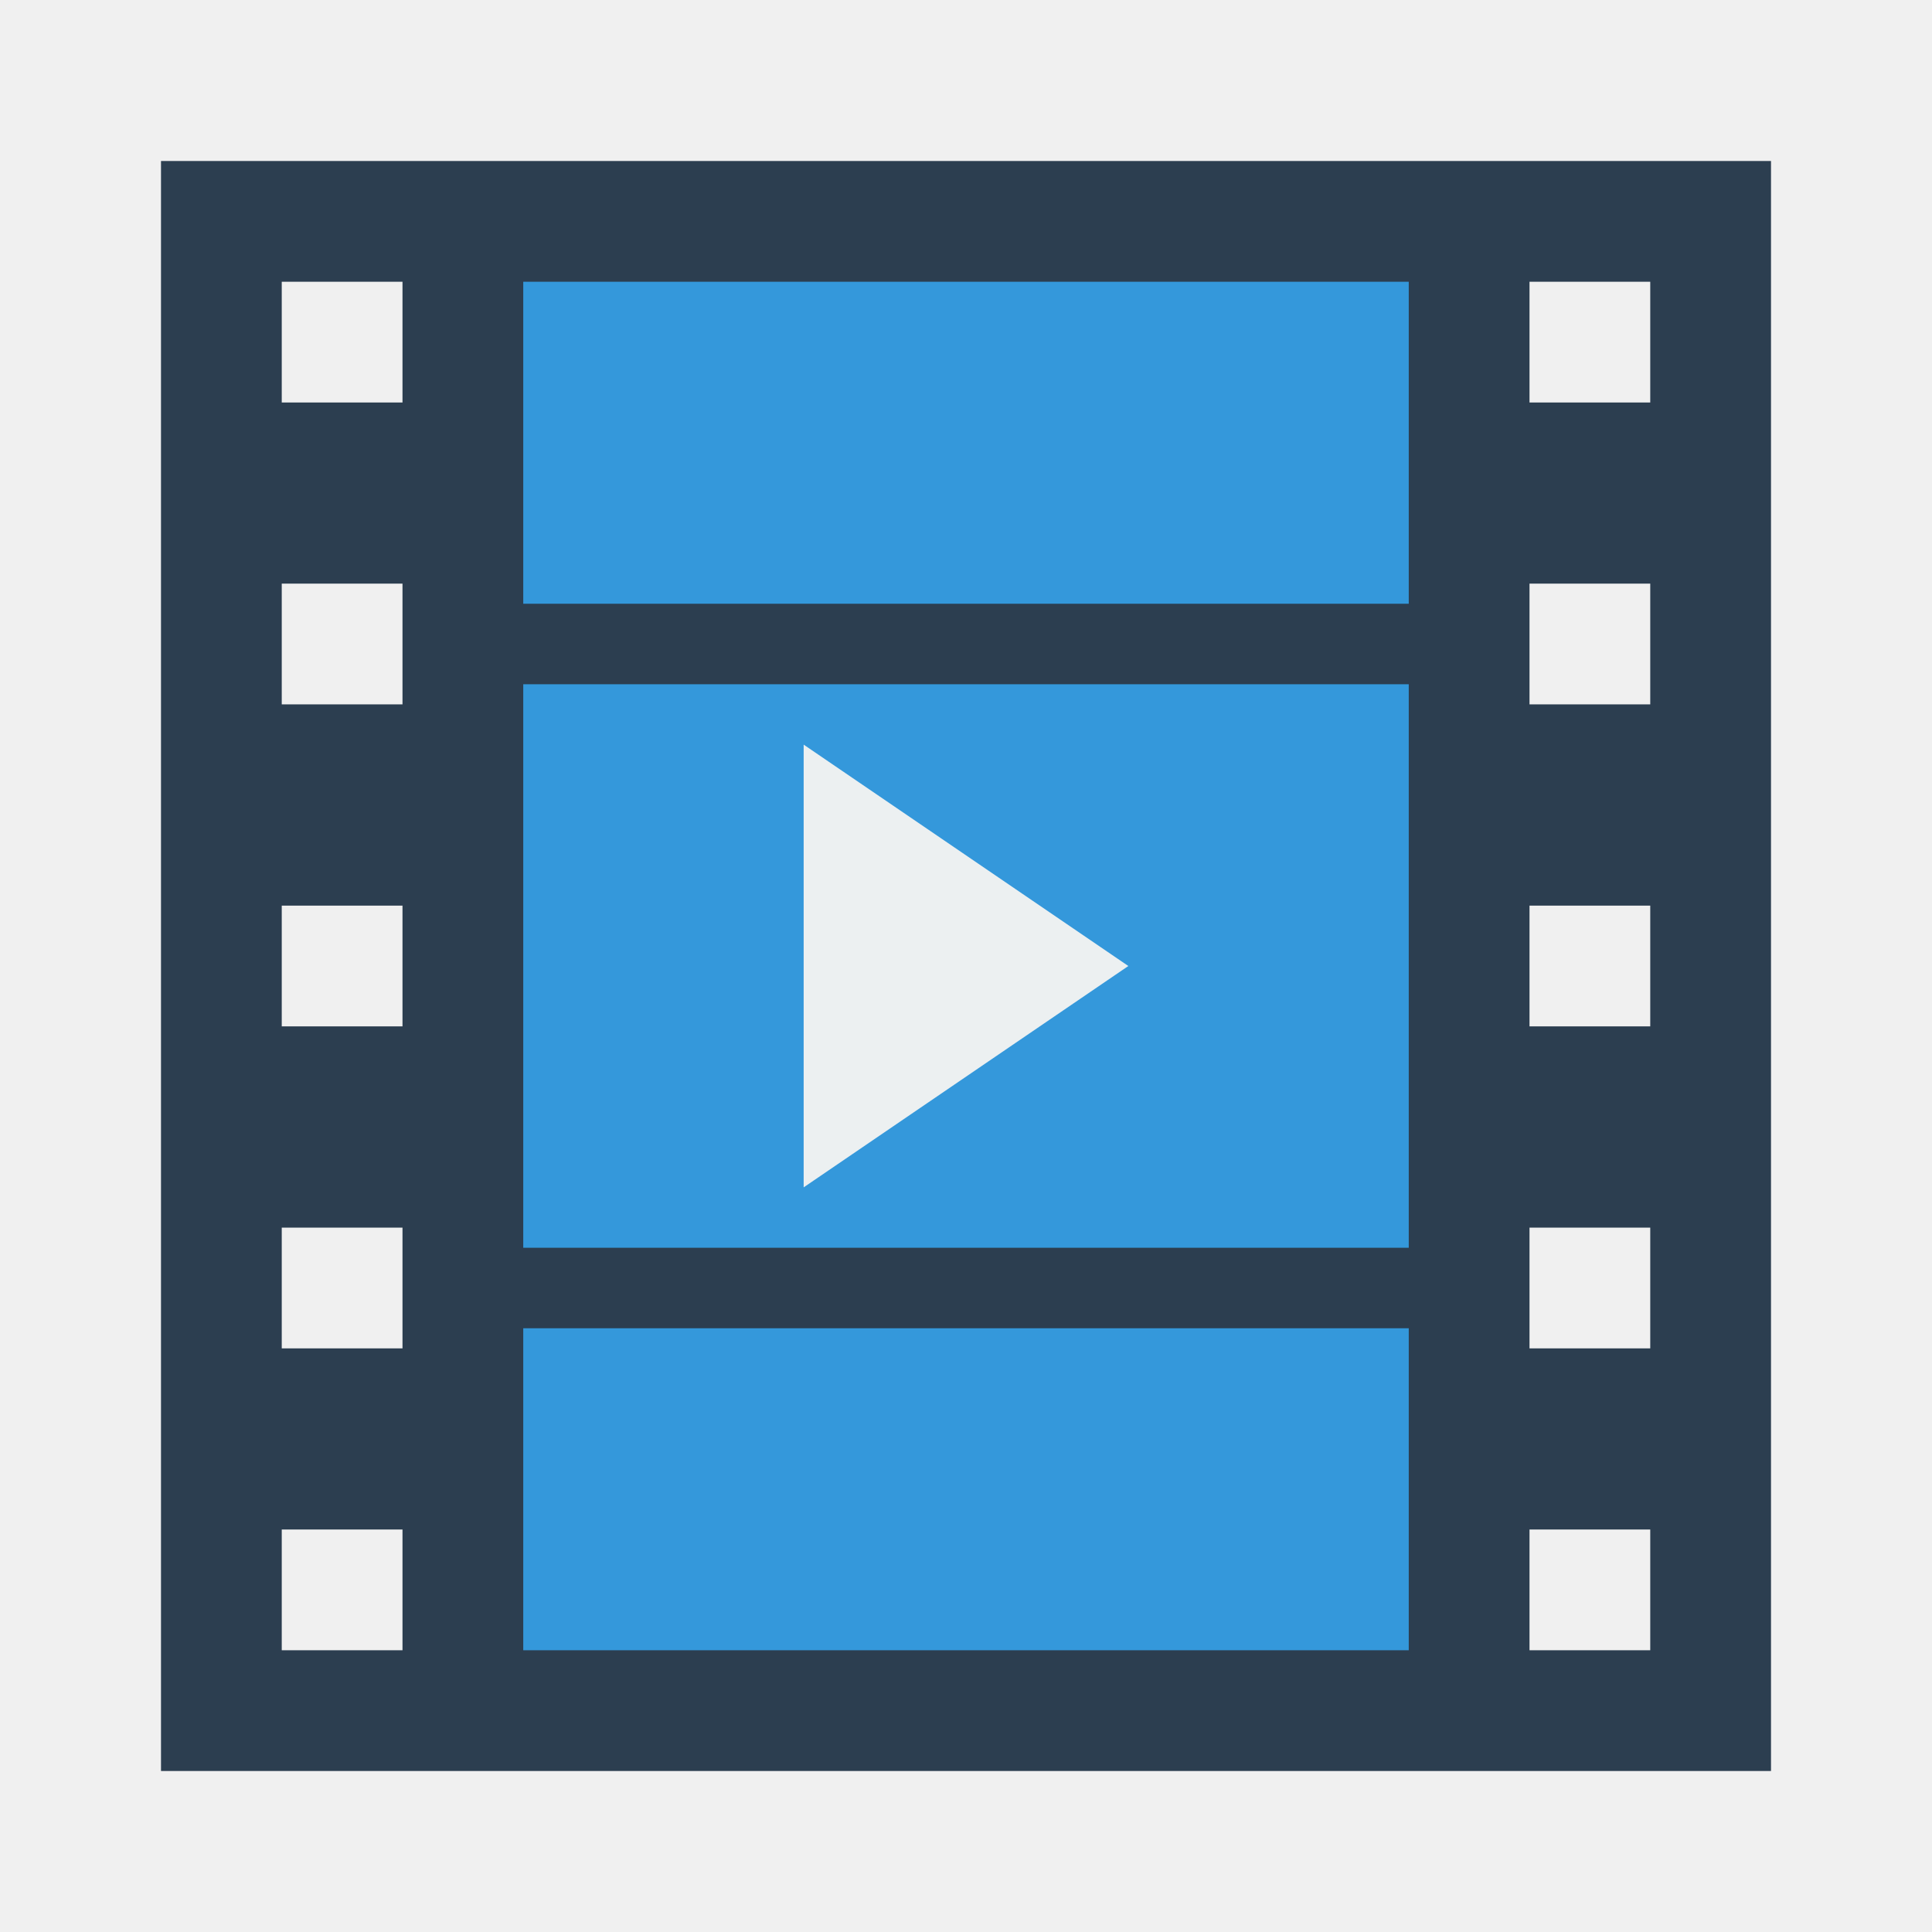
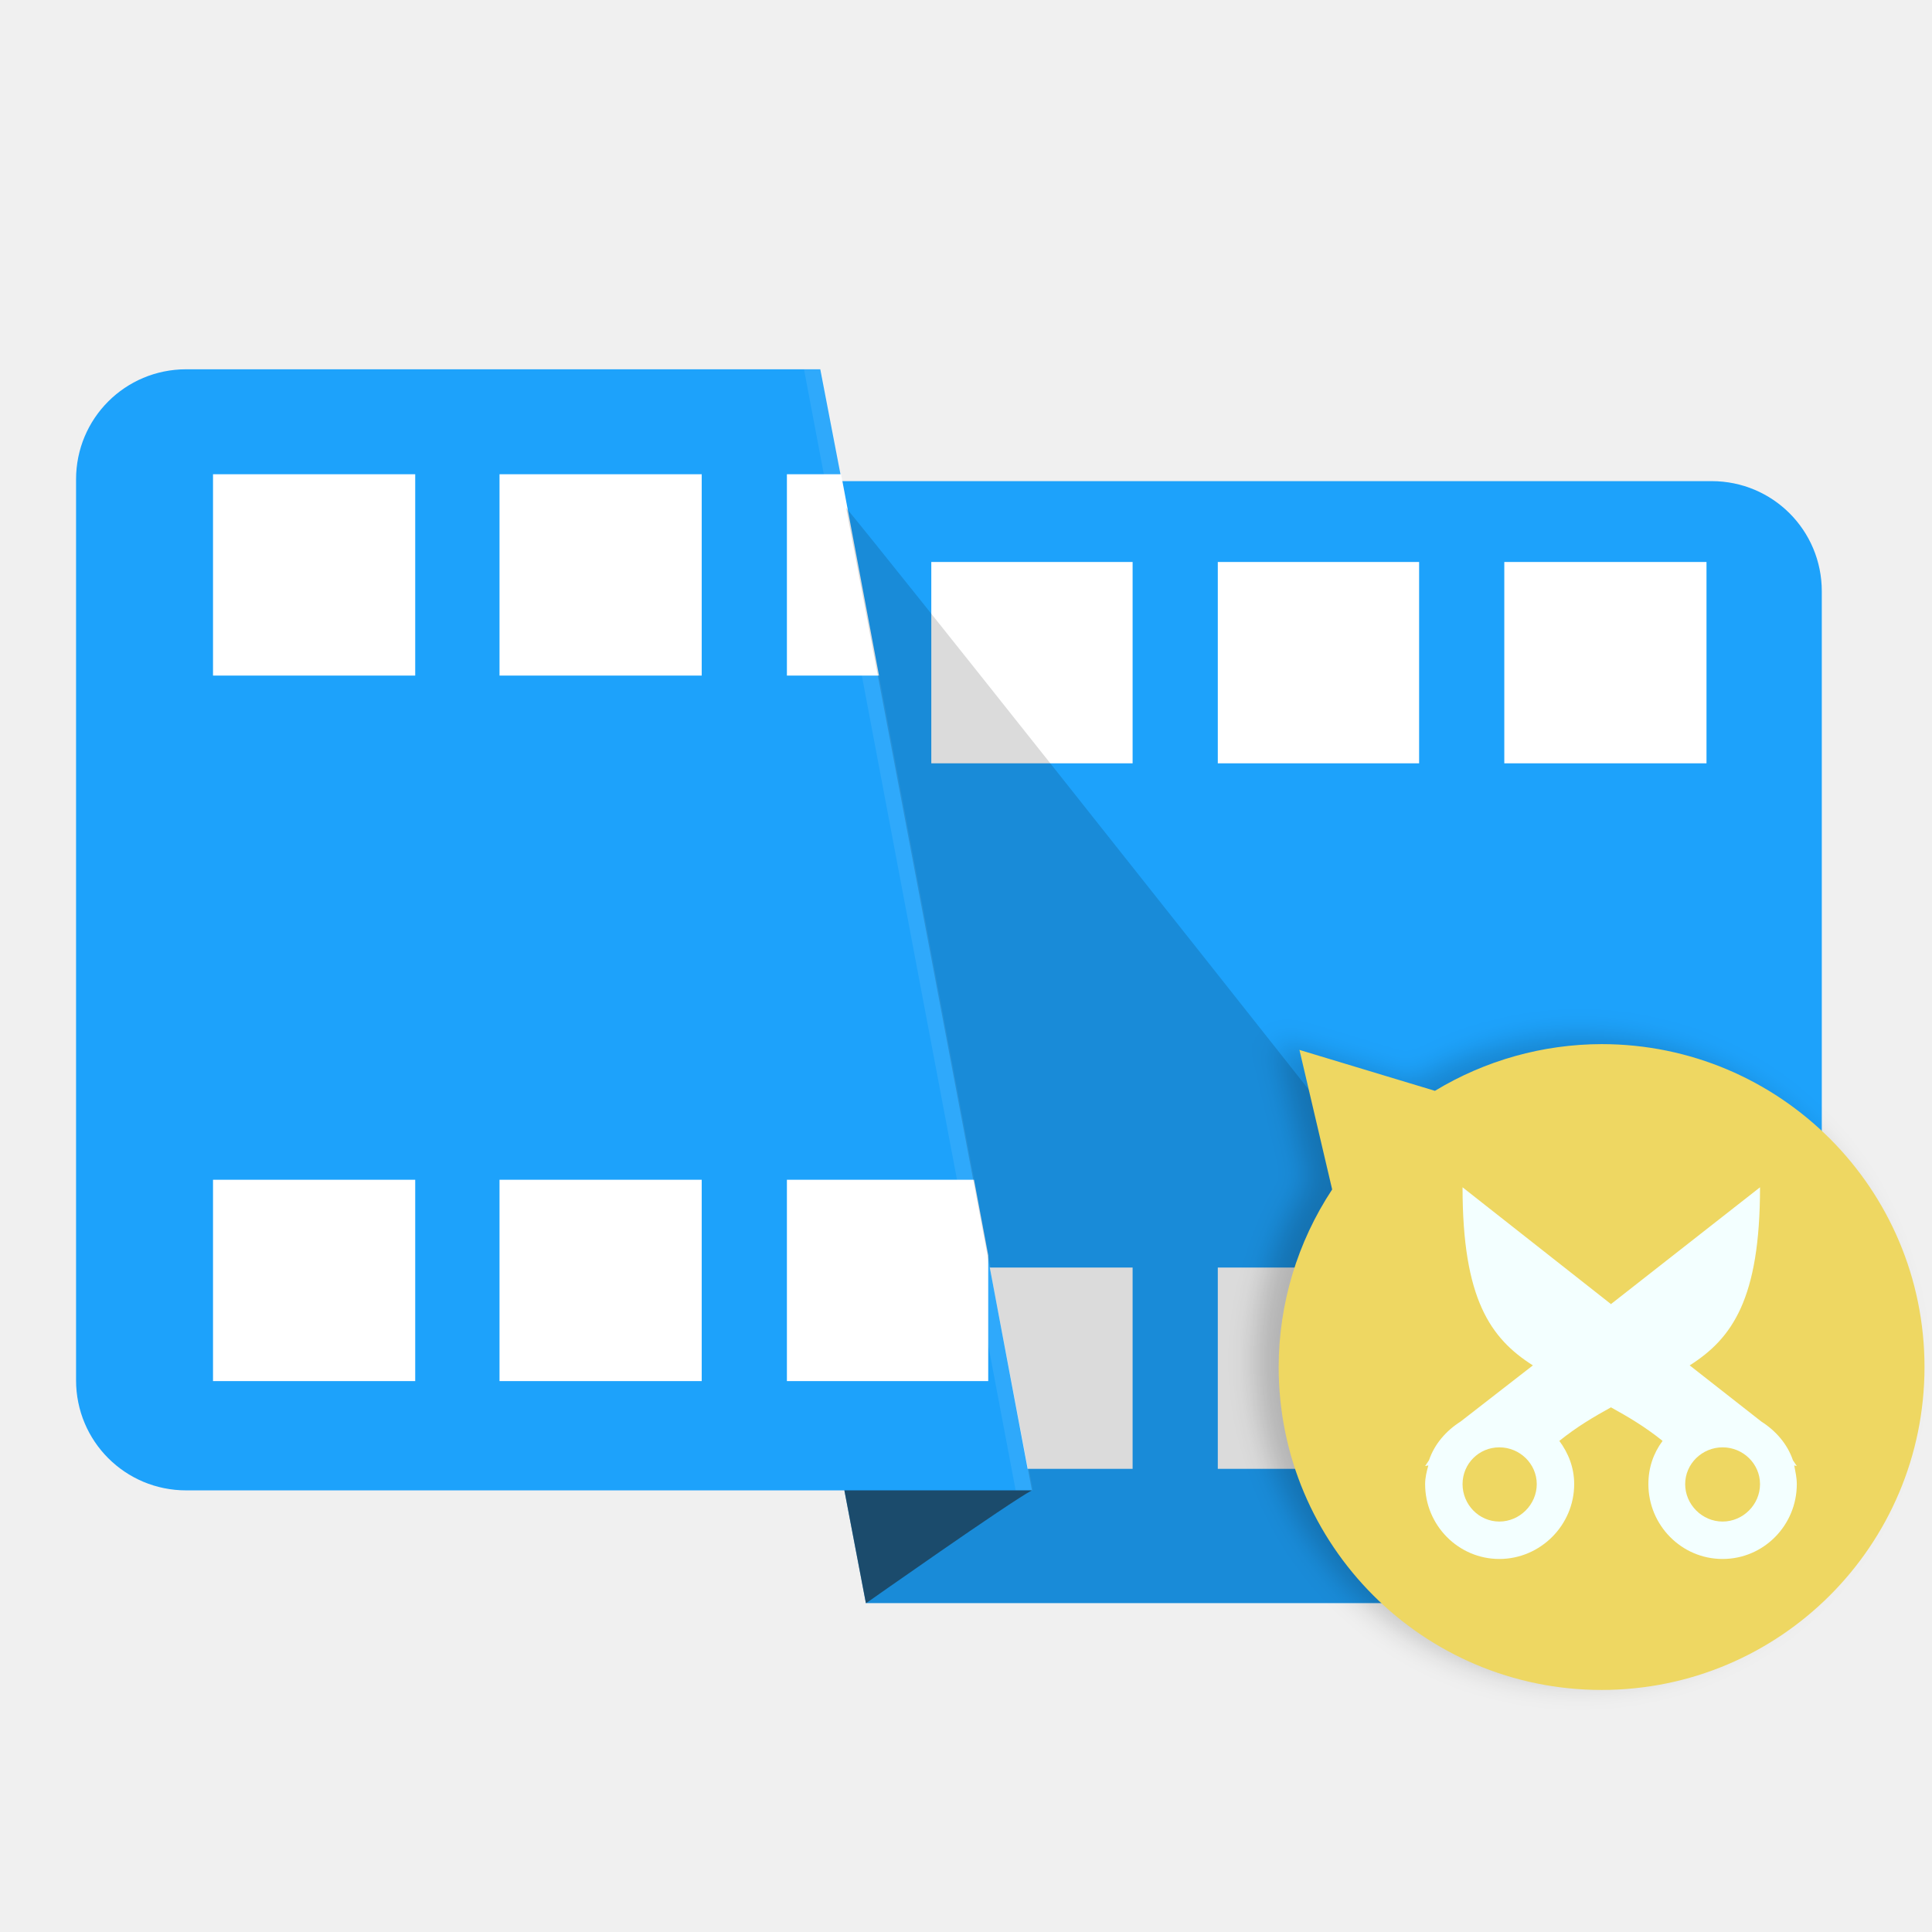
- <svg xmlns="http://www.w3.org/2000/svg" width="48" height="48" id="svg2" version="1.1">
-   <defs id="defs4" />
-   <path style="fill:#2c3e50;fill-opacity:1;stroke:none" d="m 4,4 0,40 40,0 0,-40 -40,0 z m 3,3 3,0 0,3 -3,0 0,-3 z m 31,0 3,0 0,3 -3,0 0,-3 z m -31,7.5 3,0 0,3 -3,0 0,-3 z m 31,0 3,0 0,3 -3,0 0,-3 z m -31,8 3,0 0,3 -3,0 0,-3 z m 31,0 3,0 0,3 -3,0 0,-3 z m -31,8 3,0 0,3 -3,0 0,-3 z m 31,0 3,0 0,3 -3,0 0,-3 z m -31,7.5 3,0 0,3 -3,0 0,-3 z m 31,0 3,0 0,3 -3,0 0,-3 z" id="rect4197" />
-   <rect style="fill:#3498db;fill-opacity:1;stroke:none" id="rect4323" width="22" height="8" x="13" y="7" />
-   <rect style="fill:#3498db;fill-opacity:1;stroke:none" id="rect4325" width="22" height="8" x="13" y="33" />
-   <rect y="17" x="13" height="14" width="22" id="rect4186" style="fill:#3498db;fill-opacity:1;stroke:none" />
-   <path style="fill:#ecf0f1;fill-opacity:1;fill-rule:evenodd;stroke:none" id="path3293" d="M 24.46,1037.534 9,1028.609 l 15.46,-8.926 z" transform="matrix(-0.521778,0,0,0.6161906,32.72934,-609.819)" />
+ <svg xmlns="http://www.w3.org/2000/svg" viewBox="0 0 512 512" id="svg2" version="1.1" width="100%" height="100%">
+   <defs id="defs4">
+     <clipPath id="clipPath-242030370">
+       <g transform="translate(0,-1004.362)" id="g7">
+         <path d="m -24,13 c 0,1.105 -0.672,2 -1.5,2 -0.828,0 -1.5,-0.895 -1.5,-2 0,-1.105 0.672,-2 1.5,-2 0.828,0 1.5,0.895 1.5,2 z" transform="matrix(15.33333,0,0,11.5,415,878.8622)" style="fill:#1890d0" id="path9" />
+       </g>
+     </clipPath>
+     <linearGradient id="linearGradient3166" gradientUnits="userSpaceOnUse" gradientTransform="matrix(0,-1,1,0,-1.5e-6,48)" x1="1" x2="47">
+       <stop style="stop-color:#434343;stop-opacity:1" id="stop12" />
+       <stop offset="1" style="stop-color:#4d4d4d;stop-opacity:1" id="stop14" />
+     </linearGradient>
+     <clipPath clipPathUnits="userSpaceOnUse" id="clipPath3881">
+       <path id="path3883" d="m 101.157,18.144 7.676,0 7.676,0 7.676,0 7.676,40.746 -30.703,0 c -2.216,0 -4,-1.784 -4,-4 l 0,-32.746 c 0,-2.216 1.784,-4 4,-4 z" style="color:#000000;fill:#61b0ca;fill-opacity:1;fill-rule:evenodd;stroke:none;stroke-width:5;marker:none;visibility:visible;display:inline;overflow:visible;enable-background:accumulate" />
+     </clipPath>
+     <clipPath clipPathUnits="userSpaceOnUse" id="clipPath3887">
+       <path style="color:#000000;fill:#2b0000;fill-opacity:1;fill-rule:evenodd;stroke:none;stroke-width:5;marker:none;visibility:visible;display:inline;overflow:visible;enable-background:accumulate" d="m 118.174,22.21 c 12.793,0 25.586,0 38.379,0 2.216,0 4,1.784 4,4 l 0,32.746 c 0,2.216 -1.784,4 -4,4 l -30.703,0 z" id="path3889" />
+     </clipPath>
+     <clipPath clipPathUnits="userSpaceOnUse" id="clipPath3910">
+       <path id="path3912" d="m 120.562,27.834 c -2.021,0 -3.648,1.627 -3.648,3.648 l 0,29.841 c 0,2.021 1.627,3.648 3.648,3.648 l 21.804,0 0.713,3.734 28.017,0 c 2.021,0 3.648,-1.627 3.648,-3.648 l 0,-29.87 c 0,-2.021 -1.627,-3.648 -3.648,-3.648 l -28.815,0 -0.713,-3.705 -7.011,0 -6.983,0 -7.011,0 z" style="color:#000000;fill:#00a76e;fill-opacity:1;fill-rule:evenodd;stroke:none;stroke-width:5;marker:none;visibility:visible;display:inline;overflow:visible;enable-background:accumulate" />
+     </clipPath>
+     <clipPath clipPathUnits="userSpaceOnUse" id="clipPath3923">
+       <path id="path3925" d="m 101.156,18.156 c -2.216,0 -4,1.784 -4,4 l 0,32.719 c 0,2.216 1.784,4 4,4 l 23.906,0 0.781,4.094 30.719,0 c 2.216,0 4,-1.784 4,-4 l 0,-32.75 c 0,-2.216 -1.784,-4 -4,-4 l -31.594,0 -0.781,-4.062 -7.688,0 -7.656,0 -7.688,0 z" style="color:#000000;fill:#00a76e;fill-opacity:1;fill-rule:evenodd;stroke:none;stroke-width:5;marker:none;visibility:visible;display:inline;overflow:visible;enable-background:accumulate" />
+     </clipPath>
+     <clipPath clipPathUnits="userSpaceOnUse" id="clipPath3934">
+       <path id="path3936" d="m 101.156,18.156 c -2.216,0 -4,1.784 -4,4 l 0,32.719 c 0,2.216 1.784,4 4,4 l 23.906,0 0.781,4.094 30.719,0 c 2.216,0 4,-1.784 4,-4 l 0,-32.75 c 0,-2.216 -1.784,-4 -4,-4 l -31.594,0 -0.781,-4.062 -7.688,0 -7.656,0 -7.688,0 z" style="color:#000000;fill:#00a76e;fill-opacity:1;fill-rule:evenodd;stroke:none;stroke-width:5;marker:none;visibility:visible;display:inline;overflow:visible;enable-background:accumulate" />
+     </clipPath>
+     <filter style="color-interpolation-filters:sRGB" id="filter4172" x="-0.05" width="1.101" y="-0.05" height="1.101">
+       <feGaussianBlur stdDeviation="3.594" id="feGaussianBlur4174" />
+     </filter>
+   </defs>
+   <path style="color:#000000;display:inline;overflow:visible;visibility:visible;fill:#1da2fb;fill-opacity:1;fill-rule:evenodd;stroke:none;stroke-width:5;marker:none;enable-background:accumulate" d="m 49.342,97.864 c -16.169,0 -29.186,13.017 -29.186,29.186 l 0,238.729 c 0,16.169 13.017,29.186 29.186,29.186 l 174.429,0 5.7,29.87 224.136,0 c 16.169,0 29.186,-13.017 29.186,-29.186 l 0,-238.957 c 0,-16.169 -13.017,-29.186 -29.186,-29.186 l -230.521,0 -5.7,-29.642 -56.091,0 -55.863,0 -56.091,0 z" id="path3891" />
+   <path style="color:#000000;display:inline;overflow:visible;visibility:visible;fill:#ffffff;fill-opacity:1;fill-rule:evenodd;stroke:none;stroke-width:5;marker:none;enable-background:accumulate" clip-path="url(#clipPath3887)" d="m 96.969,25.156 0,7.312 0.188,0 0,-7.312 -0.188,0 z m 31.25,0 0,7.312 7.312,0 0,-7.312 -7.312,0 z m 10.406,0 0,7.312 7.312,0 0,-7.312 -7.312,0 z m 10.406,0 0,7.312 7.344,0 0,-7.312 -7.344,0 z m -52.062,25.625 0,7.312 1.781,0 C 97.778,57.365 97.156,56.189 97.156,54.875 l 0,-4.094 -0.188,0 z m 33.375,0 1.375,7.312 3.812,0 0,-7.312 -5.188,0 z m 8.281,0 0,7.312 7.312,0 0,-7.312 -7.312,0 z m 10.406,0 0,7.312 7.344,0 0,-7.312 -7.344,0 z" id="rect3821" transform="matrix(7.296395,0,0,7.296395,-688.7342,-34.61137)" />
+   <path id="path3855" d="m 102.094,21.969 0,7.312 7.344,0 0,-7.312 -7.344,0 z m 10.406,0 0,7.312 7.344,0 0,-7.312 -7.344,0 z m 10.438,0 0,7.312 7.312,0 0,-7.312 -7.312,0 z m 10.406,0 0,7.312 7.312,0 0,-7.312 -7.312,0 z m 10.406,0 0,7.312 7.312,0 0,-7.312 -7.312,0 z m 10.406,0 0,7.312 7.344,0 0,-7.312 -7.344,0 z m -52.062,25.625 0,7.312 7.344,0 0,-7.312 -7.344,0 z m 10.406,0 0,7.312 7.344,0 0,-7.312 -7.344,0 z m 10.438,0 0,7.312 7.312,0 0,-7.312 -7.312,0 z m 10.406,0 0,7.312 7.312,0 0,-7.312 -7.312,0 z m 10.406,0 0,7.312 7.312,0 0,-7.312 -7.312,0 z m 10.406,0 0,7.312 7.344,0 0,-7.312 -7.344,0 z" style="color:#000000;display:inline;overflow:visible;visibility:visible;fill:#ffffff;fill-opacity:1;fill-rule:evenodd;stroke:none;stroke-width:5;marker:none;enable-background:accumulate" clip-path="url(#clipPath3881)" transform="matrix(7.296395,0,0,7.296395,-688.467,-34.61137)" />
+   <path style="color:#000000;display:inline;overflow:visible;visibility:visible;fill:#ffffff;fill-opacity:0.079;fill-rule:evenodd;stroke:none;stroke-width:5;marker:none;enable-background:accumulate" d="m 213.069,97.864 56.091,297.1 4.56,0 -56.091,-297.1 -4.56,0 z" id="path3899" />
+   <path style="fill:#000000;fill-opacity:0.144;stroke:none" clip-path="url(#clipPath3923)" d="m 125.125,23.188 6.75,35.688 -17.594,0 -3.156,11.5 50,-1.75 c 0,0 -31.995,-40.574 -36,-45.438 z" id="path3919" transform="matrix(7.296395,0,0,7.296395,-688.7342,-34.61137)" />
+   <path style="fill:#1d1d1d;fill-opacity:0.572;stroke:none" clip-path="url(#clipPath3934)" d="M 125,58.875 125.812,63 c 0,0 5.281,-3.719 6.062,-4.125 l -6.875,0 z" id="path3930" transform="matrix(7.296395,0,0,7.296395,-688.7342,-34.61137)" />
+   <path id="path4162" d="m 418.438,274.701 a 85.575,85.575 0 0 0 -44.168,12.379 l -35.902,-10.844 8.67,36.98 a 85.575,85.575 0 0 0 -14.176,47.059 85.575,85.575 0 0 0 85.576,85.576 85.575,85.575 0 0 0 85.574,-85.576 85.575,85.575 0 0 0 -85.574,-85.574 z" style="fill:#000000;fill-opacity:0.181;fill-rule:evenodd;stroke:none;filter:url(#filter4172)" />
+   <path style="fill:#eed762;fill-opacity:1;fill-rule:evenodd;stroke:none" d="M 424.438 276.701 A 85.575 85.575 0 0 0 380.27 289.08 L 344.367 278.236 L 353.037 315.217 A 85.575 85.575 0 0 0 338.861 362.275 A 85.575 85.575 0 0 0 424.438 447.852 A 85.575 85.575 0 0 0 510.012 362.275 A 85.575 85.575 0 0 0 424.438 276.701 z " id="path3904" />
+   <path style="fill:#f3ffff;fill-opacity:1;fill-rule:nonzero;stroke:none" d="m 387.591,314.646 c 0,29.55 7.354,40.029 18.639,47.197 l -19.152,14.877 c -3.847,2.457 -6.902,5.921 -8.379,10.26 l -1.026,1.539 0.855,-0.171 c -0.449,1.647 -0.855,3.208 -0.855,4.959 0,10.884 8.787,19.837 19.665,19.837 10.884,0 19.836,-8.958 19.836,-19.837 0,-4.378 -1.52,-8.185 -3.933,-11.457 4.712,-3.799 9.273,-6.451 13.68,-8.892 4.428,2.447 8.944,5.077 13.68,8.892 -2.413,3.25 -3.762,7.08 -3.762,11.457 0,10.901 8.781,19.837 19.665,19.837 10.901,0 19.666,-8.931 19.666,-19.837 0,-1.773 -0.383,-3.334 -0.684,-4.959 l 0.684,0.171 -1.026,-1.539 c -1.477,-4.317 -4.527,-7.803 -8.379,-10.26 l -18.981,-14.877 c 11.285,-7.165 18.639,-17.647 18.639,-47.197 l -39.502,30.952 -39.331,-30.952 z m 9.747,68.915 c 5.406,0 9.918,4.341 9.918,9.747 0,5.406 -4.512,9.918 -9.918,9.918 -5.406,0 -9.747,-4.512 -9.747,-9.918 0,-5.407 4.341,-9.747 9.747,-9.747 z m 59.167,0 c 5.428,0 9.918,4.341 9.918,9.747 0,5.428 -4.49,9.918 -9.918,9.918 -5.406,0 -9.918,-4.49 -9.918,-9.918 0,-5.407 4.512,-9.747 9.918,-9.747 z" id="path64" />
</svg>
